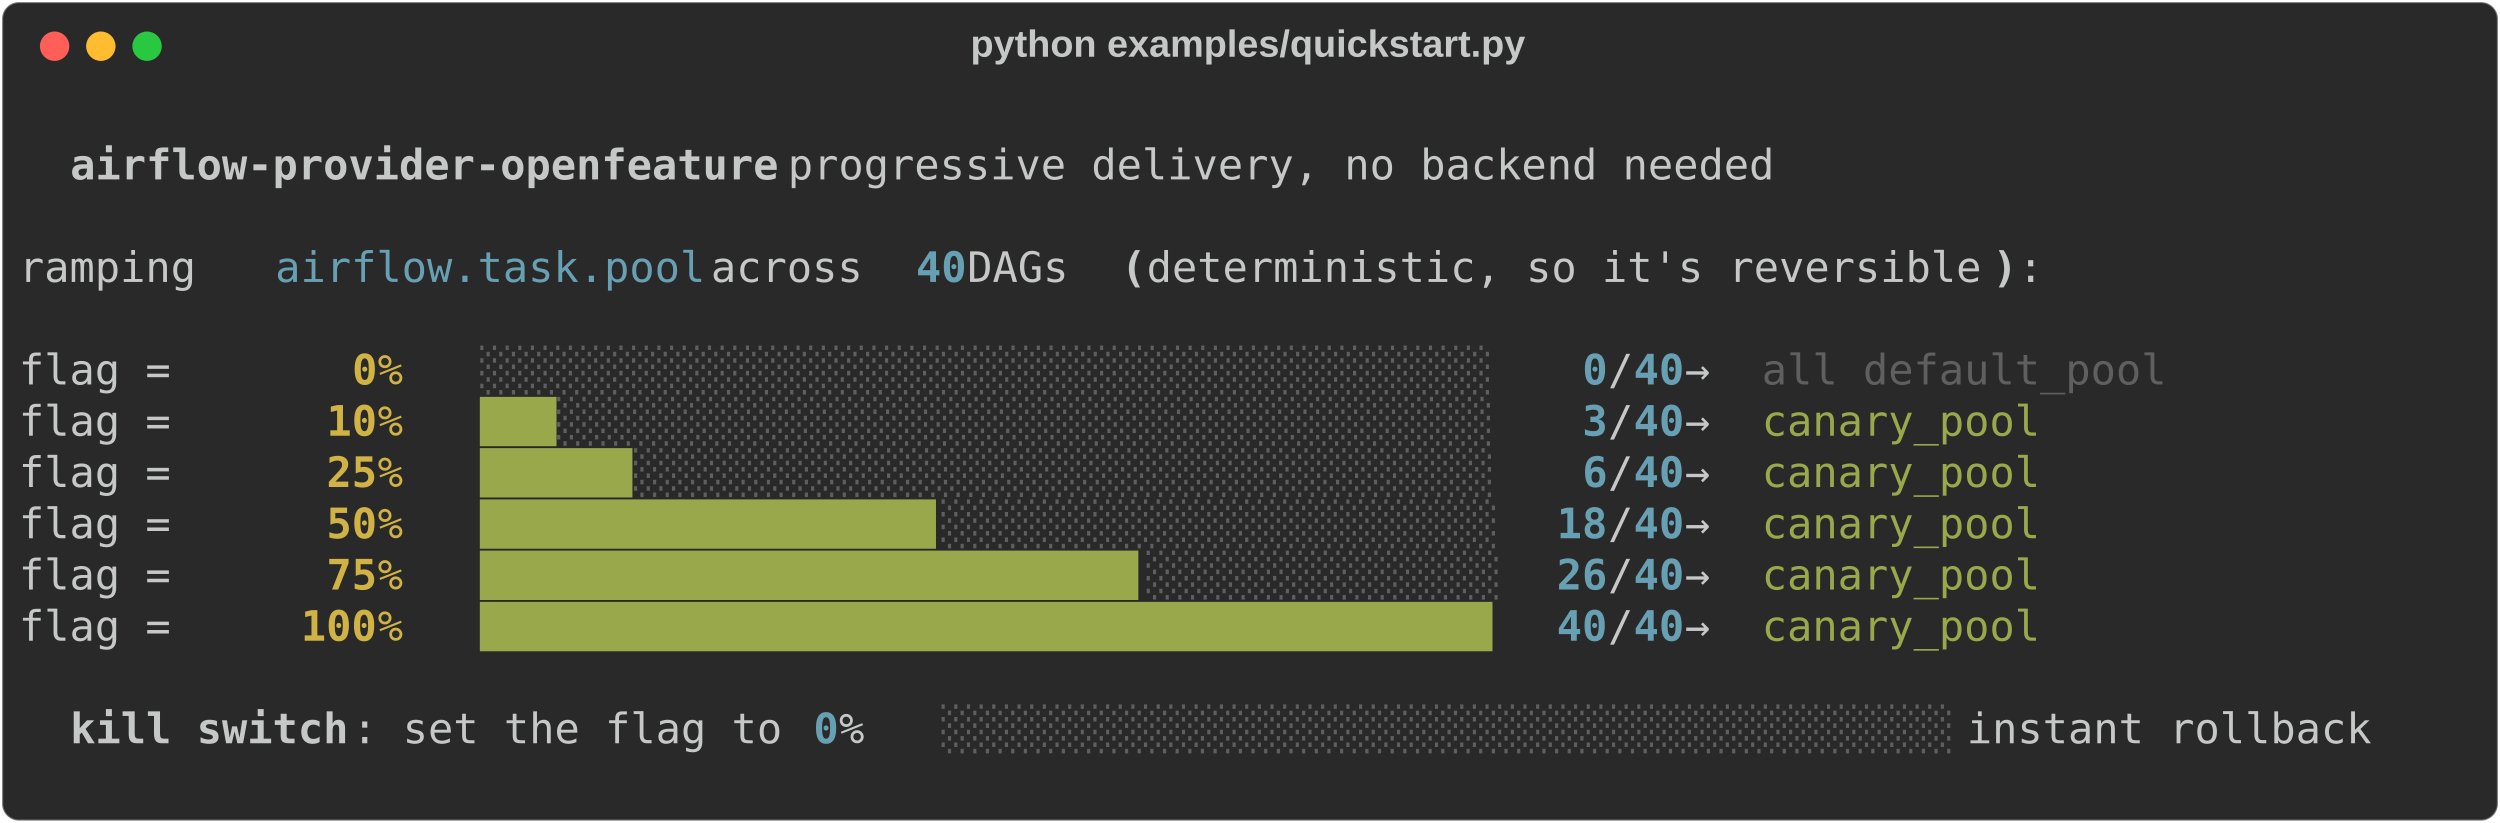
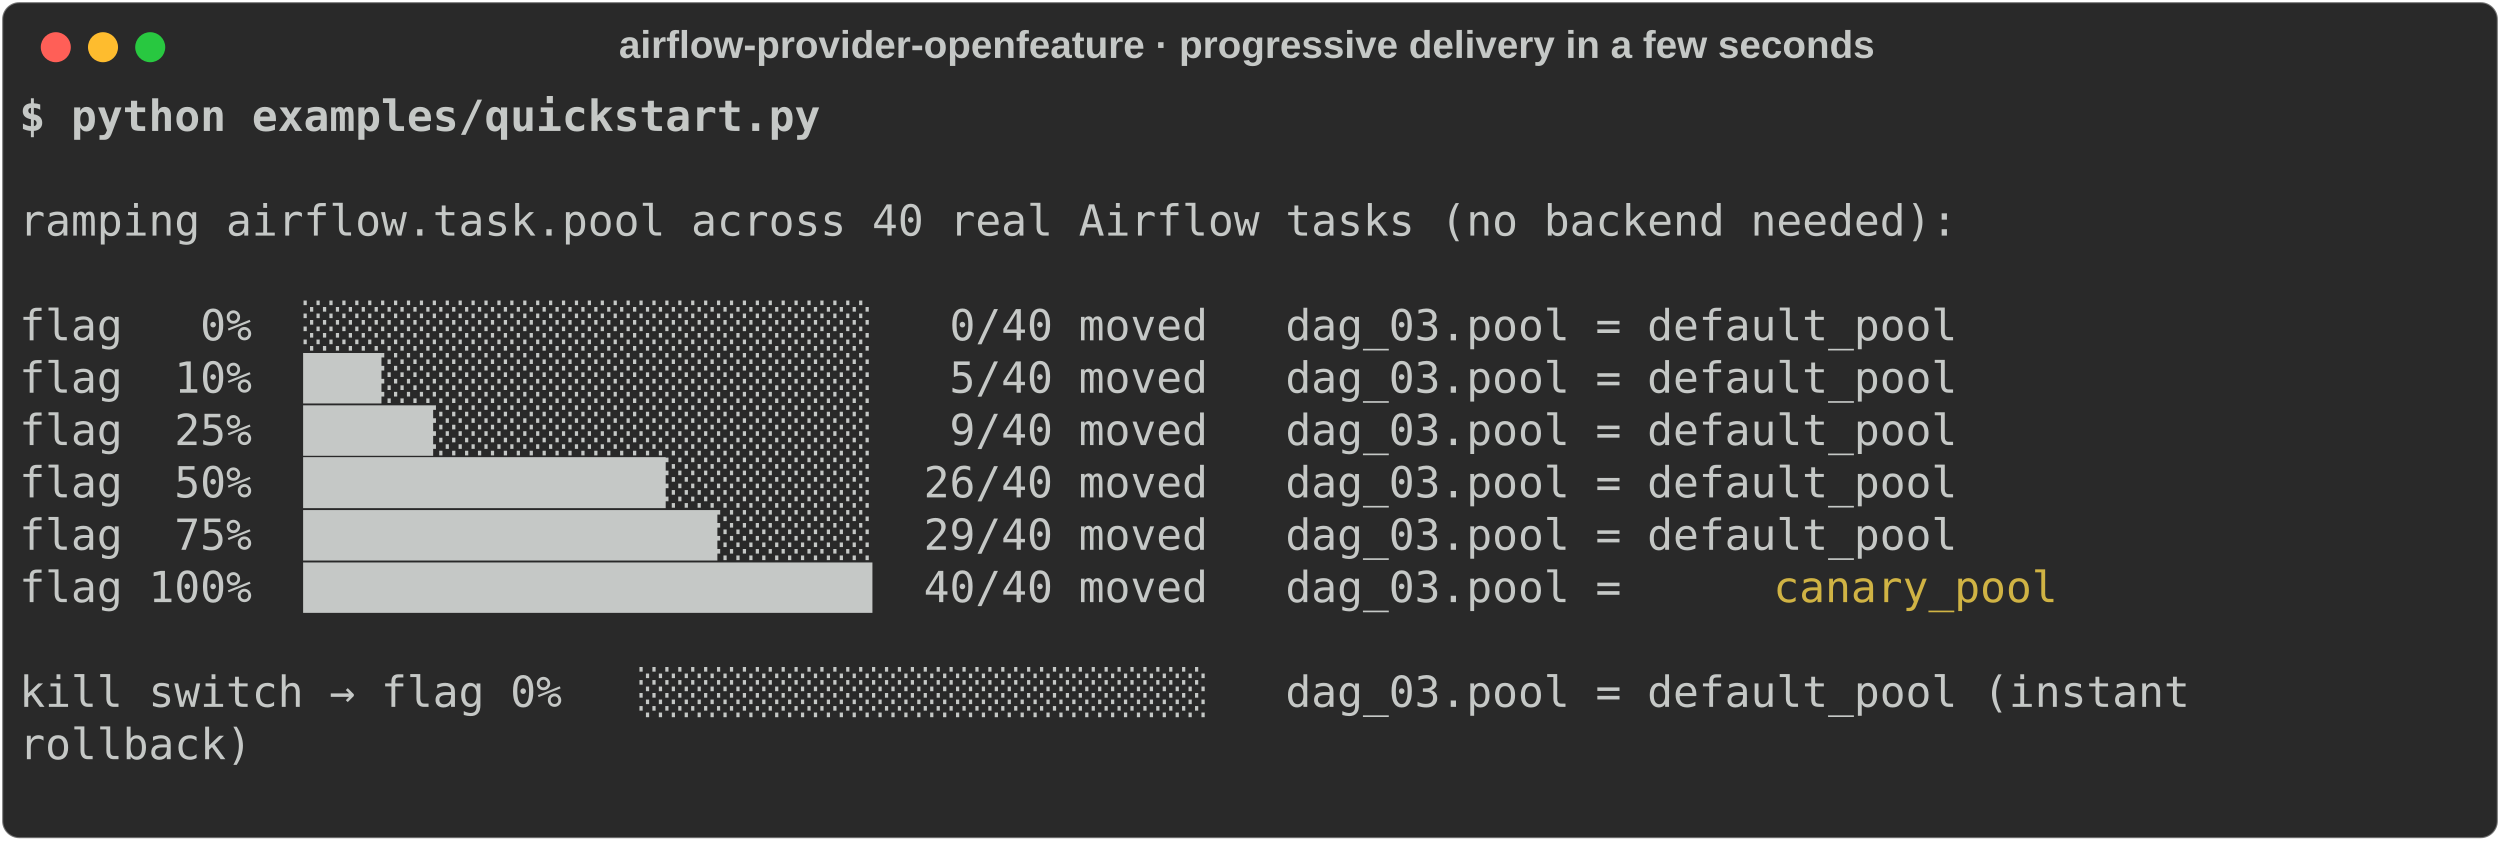
- <svg xmlns="http://www.w3.org/2000/svg" class="rich-terminal" viewBox="0 0 1190 391.6">
+ <svg xmlns="http://www.w3.org/2000/svg" class="rich-terminal" viewBox="0 0 1165 391.6">
  <style>

    @font-face {
        font-family: "Fira Code";
        src: local("FiraCode-Regular"),
                url("https://cdnjs.cloudflare.com/ajax/libs/firacode/6.2.0/woff2/FiraCode-Regular.woff2") format("woff2"),
                url("https://cdnjs.cloudflare.com/ajax/libs/firacode/6.2.0/woff/FiraCode-Regular.woff") format("woff");
        font-style: normal;
        font-weight: 400;
    }
    @font-face {
        font-family: "Fira Code";
        src: local("FiraCode-Bold"),
                url("https://cdnjs.cloudflare.com/ajax/libs/firacode/6.2.0/woff2/FiraCode-Bold.woff2") format("woff2"),
                url("https://cdnjs.cloudflare.com/ajax/libs/firacode/6.2.0/woff/FiraCode-Bold.woff") format("woff");
        font-style: bold;
        font-weight: 700;
    }

-     .terminal-2490516982-matrix {
+     .terminal-1105629591-matrix {
        font-family: Fira Code, monospace;
        font-size: 20px;
        line-height: 24.4px;
        font-variant-east-asian: full-width;
    }

-     .terminal-2490516982-title {
+     .terminal-1105629591-title {
        font-size: 18px;
        font-weight: bold;
        font-family: arial;
    }

-     .terminal-2490516982-r1 { fill: #c5c8c6 }
- .terminal-2490516982-r2 { fill: #c5c8c6;font-weight: bold }
- .terminal-2490516982-r3 { fill: #68a0b3 }
- .terminal-2490516982-r4 { fill: #68a0b3;font-weight: bold }
- .terminal-2490516982-r5 { fill: #d0b344 }
- .terminal-2490516982-r6 { fill: #d0b344;font-weight: bold }
- .terminal-2490516982-r7 { fill: #5f5f5f }
- .terminal-2490516982-r8 { fill: #98a84b }
+     .terminal-1105629591-r1 { fill: #c5c8c6;font-weight: bold }
+ .terminal-1105629591-r2 { fill: #c5c8c6 }
+ .terminal-1105629591-r3 { fill: #d0b344 }
    </style>
  <defs>
-     <clipPath id="terminal-2490516982-clip-terminal">
-       <rect x="0" y="0" width="1170.2" height="340.6" />
+     <clipPath id="terminal-1105629591-clip-terminal">
+       <rect x="0" y="0" width="1145.8" height="340.6" />
    </clipPath>
-     <clipPath id="terminal-2490516982-line-0">
-       <rect x="0" y="1.5" width="1171.2" height="24.65" />
+     <clipPath id="terminal-1105629591-line-0">
+       <rect x="0" y="1.5" width="1146.8" height="24.65" />
    </clipPath>
-     <clipPath id="terminal-2490516982-line-1">
-       <rect x="0" y="25.9" width="1171.2" height="24.65" />
+     <clipPath id="terminal-1105629591-line-1">
+       <rect x="0" y="25.9" width="1146.8" height="24.65" />
    </clipPath>
-     <clipPath id="terminal-2490516982-line-2">
-       <rect x="0" y="50.3" width="1171.2" height="24.65" />
+     <clipPath id="terminal-1105629591-line-2">
+       <rect x="0" y="50.3" width="1146.8" height="24.65" />
    </clipPath>
-     <clipPath id="terminal-2490516982-line-3">
-       <rect x="0" y="74.7" width="1171.2" height="24.65" />
+     <clipPath id="terminal-1105629591-line-3">
+       <rect x="0" y="74.7" width="1146.8" height="24.65" />
    </clipPath>
-     <clipPath id="terminal-2490516982-line-4">
-       <rect x="0" y="99.1" width="1171.2" height="24.65" />
+     <clipPath id="terminal-1105629591-line-4">
+       <rect x="0" y="99.1" width="1146.8" height="24.65" />
    </clipPath>
-     <clipPath id="terminal-2490516982-line-5">
-       <rect x="0" y="123.5" width="1171.2" height="24.65" />
+     <clipPath id="terminal-1105629591-line-5">
+       <rect x="0" y="123.5" width="1146.8" height="24.65" />
    </clipPath>
-     <clipPath id="terminal-2490516982-line-6">
-       <rect x="0" y="147.9" width="1171.2" height="24.65" />
+     <clipPath id="terminal-1105629591-line-6">
+       <rect x="0" y="147.9" width="1146.8" height="24.65" />
    </clipPath>
-     <clipPath id="terminal-2490516982-line-7">
-       <rect x="0" y="172.3" width="1171.2" height="24.65" />
+     <clipPath id="terminal-1105629591-line-7">
+       <rect x="0" y="172.3" width="1146.8" height="24.65" />
    </clipPath>
-     <clipPath id="terminal-2490516982-line-8">
-       <rect x="0" y="196.7" width="1171.2" height="24.65" />
+     <clipPath id="terminal-1105629591-line-8">
+       <rect x="0" y="196.7" width="1146.8" height="24.65" />
    </clipPath>
-     <clipPath id="terminal-2490516982-line-9">
-       <rect x="0" y="221.1" width="1171.2" height="24.65" />
+     <clipPath id="terminal-1105629591-line-9">
+       <rect x="0" y="221.1" width="1146.8" height="24.65" />
    </clipPath>
-     <clipPath id="terminal-2490516982-line-10">
-       <rect x="0" y="245.5" width="1171.2" height="24.65" />
+     <clipPath id="terminal-1105629591-line-10">
+       <rect x="0" y="245.5" width="1146.8" height="24.65" />
    </clipPath>
-     <clipPath id="terminal-2490516982-line-11">
-       <rect x="0" y="269.9" width="1171.2" height="24.65" />
+     <clipPath id="terminal-1105629591-line-11">
+       <rect x="0" y="269.9" width="1146.8" height="24.65" />
    </clipPath>
-     <clipPath id="terminal-2490516982-line-12">
-       <rect x="0" y="294.3" width="1171.2" height="24.65" />
+     <clipPath id="terminal-1105629591-line-12">
+       <rect x="0" y="294.3" width="1146.8" height="24.65" />
    </clipPath>
  </defs>
-   <rect fill="#292929" stroke="rgba(255,255,255,0.35)" stroke-width="1" x="1" y="1" width="1188" height="389.6" rx="8" />
-   <text class="terminal-2490516982-title" fill="#c5c8c6" text-anchor="middle" x="594" y="27">python examples/quickstart.py</text>
+   <rect fill="#292929" stroke="rgba(255,255,255,0.35)" stroke-width="1" x="1" y="1" width="1163" height="389.6" rx="8" />
+   <text class="terminal-1105629591-title" fill="#c5c8c6" text-anchor="middle" x="581" y="27">airflow-provider-openfeature · progressive delivery in a few seconds</text>
  <g transform="translate(26,22)">
    <circle cx="0" cy="0" r="7" fill="#ff5f57" />
    <circle cx="22" cy="0" r="7" fill="#febc2e" />
    <circle cx="44" cy="0" r="7" fill="#28c840" />
  </g>
-   <g transform="translate(9, 41)" clip-path="url(#terminal-2490516982-clip-terminal)">
-     <g class="terminal-2490516982-matrix">
-       <text class="terminal-2490516982-r1" x="1171.2" y="20" textLength="12.2" clip-path="url(#terminal-2490516982-line-0)">
+   <g transform="translate(9, 41)" clip-path="url(#terminal-1105629591-clip-terminal)">
+     <g class="terminal-1105629591-matrix">
+       <text class="terminal-1105629591-r1" x="0" y="20" textLength="378.2" clip-path="url(#terminal-1105629591-line-0)">$ python examples/quickstart.py</text>
+       <text class="terminal-1105629591-r2" x="1146.8" y="20" textLength="12.2" clip-path="url(#terminal-1105629591-line-0)">
</text>
-       <text class="terminal-2490516982-r2" x="24.4" y="44.4" textLength="341.6" clip-path="url(#terminal-2490516982-line-1)">airflow-provider-openfeature</text>
-       <text class="terminal-2490516982-r1" x="366" y="44.4" textLength="512.4" clip-path="url(#terminal-2490516982-line-1)">   progressive delivery, no backend needed</text>
-       <text class="terminal-2490516982-r1" x="1171.2" y="44.4" textLength="12.2" clip-path="url(#terminal-2490516982-line-1)">
+       <text class="terminal-1105629591-r2" x="1146.8" y="44.4" textLength="12.2" clip-path="url(#terminal-1105629591-line-1)">
</text>
-       <text class="terminal-2490516982-r1" x="1171.2" y="68.8" textLength="12.2" clip-path="url(#terminal-2490516982-line-2)">
+       <text class="terminal-1105629591-r2" x="0" y="68.8" textLength="939.4" clip-path="url(#terminal-1105629591-line-2)">  ramping airflow.task.pool across 40 real Airflow tasks (no backend needed):</text>
+       <text class="terminal-1105629591-r2" x="1146.8" y="68.8" textLength="12.2" clip-path="url(#terminal-1105629591-line-2)">
</text>
-       <text class="terminal-2490516982-r1" x="0" y="93.2" textLength="122" clip-path="url(#terminal-2490516982-line-3)">  ramping </text>
-       <text class="terminal-2490516982-r3" x="122" y="93.2" textLength="207.4" clip-path="url(#terminal-2490516982-line-3)">airflow.task.pool</text>
-       <text class="terminal-2490516982-r1" x="329.4" y="93.2" textLength="97.6" clip-path="url(#terminal-2490516982-line-3)"> across </text>
-       <text class="terminal-2490516982-r4" x="427" y="93.2" textLength="24.4" clip-path="url(#terminal-2490516982-line-3)">40</text>
-       <text class="terminal-2490516982-r1" x="451.4" y="93.2" textLength="73.2" clip-path="url(#terminal-2490516982-line-3)"> DAGs </text>
-       <text class="terminal-2490516982-r2" x="524.6" y="93.2" textLength="12.2" clip-path="url(#terminal-2490516982-line-3)">(</text>
-       <text class="terminal-2490516982-r1" x="536.8" y="93.2" textLength="402.6" clip-path="url(#terminal-2490516982-line-3)">deterministic, so it's reversible</text>
-       <text class="terminal-2490516982-r2" x="939.4" y="93.2" textLength="12.2" clip-path="url(#terminal-2490516982-line-3)">)</text>
-       <text class="terminal-2490516982-r1" x="951.6" y="93.2" textLength="12.2" clip-path="url(#terminal-2490516982-line-3)">:</text>
-       <text class="terminal-2490516982-r1" x="1171.2" y="93.2" textLength="12.2" clip-path="url(#terminal-2490516982-line-3)">
+       <text class="terminal-1105629591-r2" x="1146.8" y="93.2" textLength="12.2" clip-path="url(#terminal-1105629591-line-3)">
</text>
-       <text class="terminal-2490516982-r1" x="1171.2" y="117.6" textLength="12.2" clip-path="url(#terminal-2490516982-line-4)">
+       <text class="terminal-1105629591-r2" x="0" y="117.6" textLength="963.8" clip-path="url(#terminal-1105629591-line-4)">    flag   0%  ░░░░░░░░░░░░░░░░░░░░░░   0/40 moved   dag_03.pool = default_pool</text>
+       <text class="terminal-1105629591-r2" x="1146.8" y="117.6" textLength="12.2" clip-path="url(#terminal-1105629591-line-4)">
</text>
-       <text class="terminal-2490516982-r1" x="0" y="142" textLength="134.2" clip-path="url(#terminal-2490516982-line-5)">    flag = </text>
-       <text class="terminal-2490516982-r6" x="158.6" y="142" textLength="12.2" clip-path="url(#terminal-2490516982-line-5)">0</text>
-       <text class="terminal-2490516982-r5" x="170.8" y="142" textLength="12.2" clip-path="url(#terminal-2490516982-line-5)">%</text>
-       <text class="terminal-2490516982-r7" x="219.6" y="142" textLength="488" clip-path="url(#terminal-2490516982-line-5)">░░░░░░░░░░░░░░░░░░░░░░░░░░░░░░░░░░░░░░░░</text>
-       <text class="terminal-2490516982-r4" x="744.2" y="142" textLength="12.2" clip-path="url(#terminal-2490516982-line-5)">0</text>
-       <text class="terminal-2490516982-r1" x="756.4" y="142" textLength="12.2" clip-path="url(#terminal-2490516982-line-5)">/</text>
-       <text class="terminal-2490516982-r4" x="768.6" y="142" textLength="24.4" clip-path="url(#terminal-2490516982-line-5)">40</text>
-       <text class="terminal-2490516982-r1" x="793" y="142" textLength="36.6" clip-path="url(#terminal-2490516982-line-5)"> → </text>
-       <text class="terminal-2490516982-r7" x="829.6" y="142" textLength="195.2" clip-path="url(#terminal-2490516982-line-5)">all default_pool</text>
-       <text class="terminal-2490516982-r1" x="1171.2" y="142" textLength="12.2" clip-path="url(#terminal-2490516982-line-5)">
+       <text class="terminal-1105629591-r2" x="0" y="142" textLength="963.8" clip-path="url(#terminal-1105629591-line-5)">    flag  10%  ███░░░░░░░░░░░░░░░░░░░   5/40 moved   dag_03.pool = default_pool</text>
+       <text class="terminal-1105629591-r2" x="1146.8" y="142" textLength="12.2" clip-path="url(#terminal-1105629591-line-5)">
</text>
-       <text class="terminal-2490516982-r1" x="0" y="166.4" textLength="134.2" clip-path="url(#terminal-2490516982-line-6)">    flag = </text>
-       <text class="terminal-2490516982-r6" x="146.4" y="166.4" textLength="24.4" clip-path="url(#terminal-2490516982-line-6)">10</text>
-       <text class="terminal-2490516982-r5" x="170.8" y="166.4" textLength="12.2" clip-path="url(#terminal-2490516982-line-6)">%</text>
-       <text class="terminal-2490516982-r8" x="219.6" y="166.4" textLength="36.6" clip-path="url(#terminal-2490516982-line-6)">███</text>
-       <text class="terminal-2490516982-r7" x="256.2" y="166.4" textLength="451.4" clip-path="url(#terminal-2490516982-line-6)">░░░░░░░░░░░░░░░░░░░░░░░░░░░░░░░░░░░░░</text>
-       <text class="terminal-2490516982-r4" x="744.2" y="166.4" textLength="12.2" clip-path="url(#terminal-2490516982-line-6)">3</text>
-       <text class="terminal-2490516982-r1" x="756.4" y="166.4" textLength="12.2" clip-path="url(#terminal-2490516982-line-6)">/</text>
-       <text class="terminal-2490516982-r4" x="768.6" y="166.4" textLength="24.4" clip-path="url(#terminal-2490516982-line-6)">40</text>
-       <text class="terminal-2490516982-r1" x="793" y="166.4" textLength="36.6" clip-path="url(#terminal-2490516982-line-6)"> → </text>
-       <text class="terminal-2490516982-r8" x="829.6" y="166.4" textLength="134.2" clip-path="url(#terminal-2490516982-line-6)">canary_pool</text>
-       <text class="terminal-2490516982-r1" x="1171.2" y="166.4" textLength="12.2" clip-path="url(#terminal-2490516982-line-6)">
+       <text class="terminal-1105629591-r2" x="0" y="166.4" textLength="963.8" clip-path="url(#terminal-1105629591-line-6)">    flag  25%  █████░░░░░░░░░░░░░░░░░   9/40 moved   dag_03.pool = default_pool</text>
+       <text class="terminal-1105629591-r2" x="1146.8" y="166.4" textLength="12.2" clip-path="url(#terminal-1105629591-line-6)">
</text>
-       <text class="terminal-2490516982-r1" x="0" y="190.8" textLength="134.2" clip-path="url(#terminal-2490516982-line-7)">    flag = </text>
-       <text class="terminal-2490516982-r6" x="146.4" y="190.8" textLength="24.4" clip-path="url(#terminal-2490516982-line-7)">25</text>
-       <text class="terminal-2490516982-r5" x="170.8" y="190.8" textLength="12.2" clip-path="url(#terminal-2490516982-line-7)">%</text>
-       <text class="terminal-2490516982-r8" x="219.6" y="190.8" textLength="73.2" clip-path="url(#terminal-2490516982-line-7)">██████</text>
-       <text class="terminal-2490516982-r7" x="292.8" y="190.8" textLength="414.8" clip-path="url(#terminal-2490516982-line-7)">░░░░░░░░░░░░░░░░░░░░░░░░░░░░░░░░░░</text>
-       <text class="terminal-2490516982-r4" x="744.2" y="190.8" textLength="12.2" clip-path="url(#terminal-2490516982-line-7)">6</text>
-       <text class="terminal-2490516982-r1" x="756.4" y="190.8" textLength="12.2" clip-path="url(#terminal-2490516982-line-7)">/</text>
-       <text class="terminal-2490516982-r4" x="768.6" y="190.8" textLength="24.4" clip-path="url(#terminal-2490516982-line-7)">40</text>
-       <text class="terminal-2490516982-r1" x="793" y="190.8" textLength="36.6" clip-path="url(#terminal-2490516982-line-7)"> → </text>
-       <text class="terminal-2490516982-r8" x="829.6" y="190.8" textLength="134.2" clip-path="url(#terminal-2490516982-line-7)">canary_pool</text>
-       <text class="terminal-2490516982-r1" x="1171.2" y="190.8" textLength="12.2" clip-path="url(#terminal-2490516982-line-7)">
+       <text class="terminal-1105629591-r2" x="0" y="190.8" textLength="963.8" clip-path="url(#terminal-1105629591-line-7)">    flag  50%  ██████████████░░░░░░░░  26/40 moved   dag_03.pool = default_pool</text>
+       <text class="terminal-1105629591-r2" x="1146.8" y="190.8" textLength="12.2" clip-path="url(#terminal-1105629591-line-7)">
</text>
-       <text class="terminal-2490516982-r1" x="0" y="215.2" textLength="134.2" clip-path="url(#terminal-2490516982-line-8)">    flag = </text>
-       <text class="terminal-2490516982-r6" x="146.4" y="215.2" textLength="24.4" clip-path="url(#terminal-2490516982-line-8)">50</text>
-       <text class="terminal-2490516982-r5" x="170.8" y="215.2" textLength="12.2" clip-path="url(#terminal-2490516982-line-8)">%</text>
-       <text class="terminal-2490516982-r8" x="219.6" y="215.2" textLength="219.6" clip-path="url(#terminal-2490516982-line-8)">██████████████████</text>
-       <text class="terminal-2490516982-r7" x="439.2" y="215.2" textLength="268.4" clip-path="url(#terminal-2490516982-line-8)">░░░░░░░░░░░░░░░░░░░░░░</text>
-       <text class="terminal-2490516982-r4" x="732" y="215.2" textLength="24.4" clip-path="url(#terminal-2490516982-line-8)">18</text>
-       <text class="terminal-2490516982-r1" x="756.4" y="215.2" textLength="12.2" clip-path="url(#terminal-2490516982-line-8)">/</text>
-       <text class="terminal-2490516982-r4" x="768.6" y="215.2" textLength="24.4" clip-path="url(#terminal-2490516982-line-8)">40</text>
-       <text class="terminal-2490516982-r1" x="793" y="215.2" textLength="36.6" clip-path="url(#terminal-2490516982-line-8)"> → </text>
-       <text class="terminal-2490516982-r8" x="829.6" y="215.2" textLength="134.2" clip-path="url(#terminal-2490516982-line-8)">canary_pool</text>
-       <text class="terminal-2490516982-r1" x="1171.2" y="215.2" textLength="12.2" clip-path="url(#terminal-2490516982-line-8)">
+       <text class="terminal-1105629591-r2" x="0" y="215.2" textLength="963.8" clip-path="url(#terminal-1105629591-line-8)">    flag  75%  ████████████████░░░░░░  29/40 moved   dag_03.pool = default_pool</text>
+       <text class="terminal-1105629591-r2" x="1146.8" y="215.2" textLength="12.2" clip-path="url(#terminal-1105629591-line-8)">
</text>
-       <text class="terminal-2490516982-r1" x="0" y="239.6" textLength="134.2" clip-path="url(#terminal-2490516982-line-9)">    flag = </text>
-       <text class="terminal-2490516982-r6" x="146.4" y="239.6" textLength="24.4" clip-path="url(#terminal-2490516982-line-9)">75</text>
-       <text class="terminal-2490516982-r5" x="170.8" y="239.6" textLength="12.2" clip-path="url(#terminal-2490516982-line-9)">%</text>
-       <text class="terminal-2490516982-r8" x="219.6" y="239.6" textLength="317.2" clip-path="url(#terminal-2490516982-line-9)">██████████████████████████</text>
-       <text class="terminal-2490516982-r7" x="536.8" y="239.6" textLength="170.8" clip-path="url(#terminal-2490516982-line-9)">░░░░░░░░░░░░░░</text>
-       <text class="terminal-2490516982-r4" x="732" y="239.6" textLength="24.4" clip-path="url(#terminal-2490516982-line-9)">26</text>
-       <text class="terminal-2490516982-r1" x="756.4" y="239.6" textLength="12.2" clip-path="url(#terminal-2490516982-line-9)">/</text>
-       <text class="terminal-2490516982-r4" x="768.6" y="239.6" textLength="24.4" clip-path="url(#terminal-2490516982-line-9)">40</text>
-       <text class="terminal-2490516982-r1" x="793" y="239.6" textLength="36.6" clip-path="url(#terminal-2490516982-line-9)"> → </text>
-       <text class="terminal-2490516982-r8" x="829.6" y="239.6" textLength="134.2" clip-path="url(#terminal-2490516982-line-9)">canary_pool</text>
-       <text class="terminal-2490516982-r1" x="1171.2" y="239.6" textLength="12.2" clip-path="url(#terminal-2490516982-line-9)">
+       <text class="terminal-1105629591-r2" x="0" y="239.6" textLength="817.4" clip-path="url(#terminal-1105629591-line-9)">    flag 100%  ██████████████████████  40/40 moved   dag_03.pool = </text>
+       <text class="terminal-1105629591-r3" x="817.4" y="239.6" textLength="134.2" clip-path="url(#terminal-1105629591-line-9)">canary_pool</text>
+       <text class="terminal-1105629591-r2" x="1146.8" y="239.6" textLength="12.2" clip-path="url(#terminal-1105629591-line-9)">
</text>
-       <text class="terminal-2490516982-r1" x="0" y="264" textLength="134.2" clip-path="url(#terminal-2490516982-line-10)">    flag = </text>
-       <text class="terminal-2490516982-r6" x="134.2" y="264" textLength="36.6" clip-path="url(#terminal-2490516982-line-10)">100</text>
-       <text class="terminal-2490516982-r5" x="170.8" y="264" textLength="12.2" clip-path="url(#terminal-2490516982-line-10)">%</text>
-       <text class="terminal-2490516982-r8" x="219.6" y="264" textLength="488" clip-path="url(#terminal-2490516982-line-10)">████████████████████████████████████████</text>
-       <text class="terminal-2490516982-r4" x="732" y="264" textLength="24.4" clip-path="url(#terminal-2490516982-line-10)">40</text>
-       <text class="terminal-2490516982-r1" x="756.4" y="264" textLength="12.2" clip-path="url(#terminal-2490516982-line-10)">/</text>
-       <text class="terminal-2490516982-r4" x="768.6" y="264" textLength="24.4" clip-path="url(#terminal-2490516982-line-10)">40</text>
-       <text class="terminal-2490516982-r1" x="793" y="264" textLength="36.6" clip-path="url(#terminal-2490516982-line-10)"> → </text>
-       <text class="terminal-2490516982-r8" x="829.6" y="264" textLength="134.2" clip-path="url(#terminal-2490516982-line-10)">canary_pool</text>
-       <text class="terminal-2490516982-r1" x="1171.2" y="264" textLength="12.2" clip-path="url(#terminal-2490516982-line-10)">
+       <text class="terminal-1105629591-r2" x="1146.8" y="264" textLength="12.2" clip-path="url(#terminal-1105629591-line-10)">
</text>
-       <text class="terminal-2490516982-r1" x="1171.2" y="288.4" textLength="12.2" clip-path="url(#terminal-2490516982-line-11)">
+       <text class="terminal-1105629591-r2" x="0" y="288.4" textLength="1061.4" clip-path="url(#terminal-1105629591-line-11)">  kill switch → flag 0%   ░░░░░░░░░░░░░░░░░░░░░░   dag_03.pool = default_pool (instant </text>
+       <text class="terminal-1105629591-r2" x="1146.8" y="288.4" textLength="12.2" clip-path="url(#terminal-1105629591-line-11)">
</text>
-       <text class="terminal-2490516982-r2" x="24.4" y="312.8" textLength="134.2" clip-path="url(#terminal-2490516982-line-12)">kill switch</text>
-       <text class="terminal-2490516982-r1" x="158.6" y="312.8" textLength="219.6" clip-path="url(#terminal-2490516982-line-12)">: set the flag to </text>
-       <text class="terminal-2490516982-r4" x="378.2" y="312.8" textLength="12.2" clip-path="url(#terminal-2490516982-line-12)">0</text>
-       <text class="terminal-2490516982-r1" x="390.4" y="312.8" textLength="48.8" clip-path="url(#terminal-2490516982-line-12)">%   </text>
-       <text class="terminal-2490516982-r7" x="439.2" y="312.8" textLength="488" clip-path="url(#terminal-2490516982-line-12)">░░░░░░░░░░░░░░░░░░░░░░░░░░░░░░░░░░░░░░░░</text>
-       <text class="terminal-2490516982-r1" x="927.2" y="312.8" textLength="231.8" clip-path="url(#terminal-2490516982-line-12)">   instant rollback</text>
-       <text class="terminal-2490516982-r1" x="1171.2" y="312.8" textLength="12.2" clip-path="url(#terminal-2490516982-line-12)">
+       <text class="terminal-1105629591-r2" x="0" y="312.8" textLength="109.8" clip-path="url(#terminal-1105629591-line-12)">rollback)</text>
+       <text class="terminal-1105629591-r2" x="1146.8" y="312.8" textLength="12.2" clip-path="url(#terminal-1105629591-line-12)">
</text>
-       <text class="terminal-2490516982-r1" x="1171.2" y="337.2" textLength="12.2" clip-path="url(#terminal-2490516982-line-13)">
+       <text class="terminal-1105629591-r2" x="1146.8" y="337.2" textLength="12.2" clip-path="url(#terminal-1105629591-line-13)">
</text>
    </g>
  </g>
</svg>
